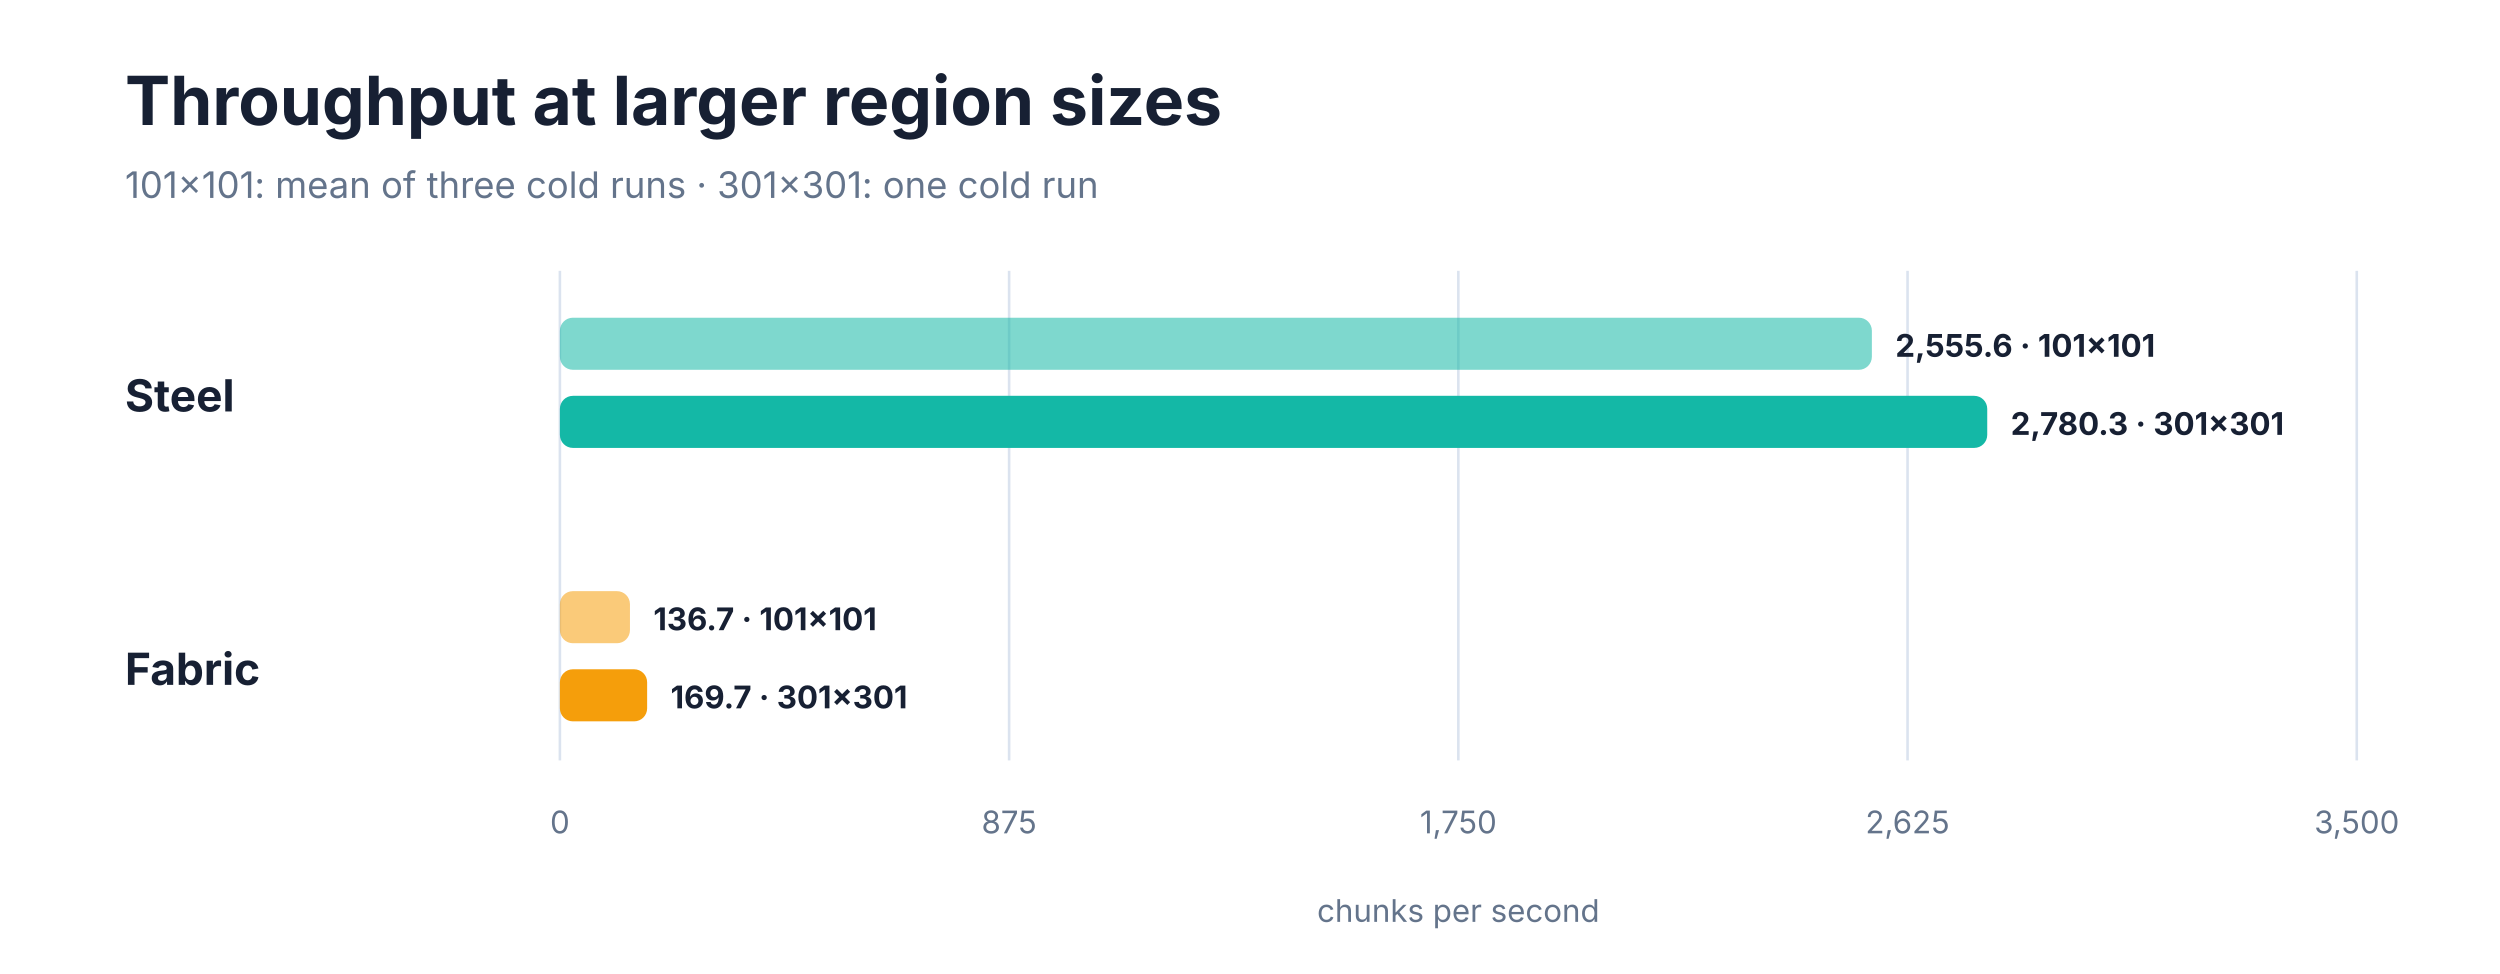
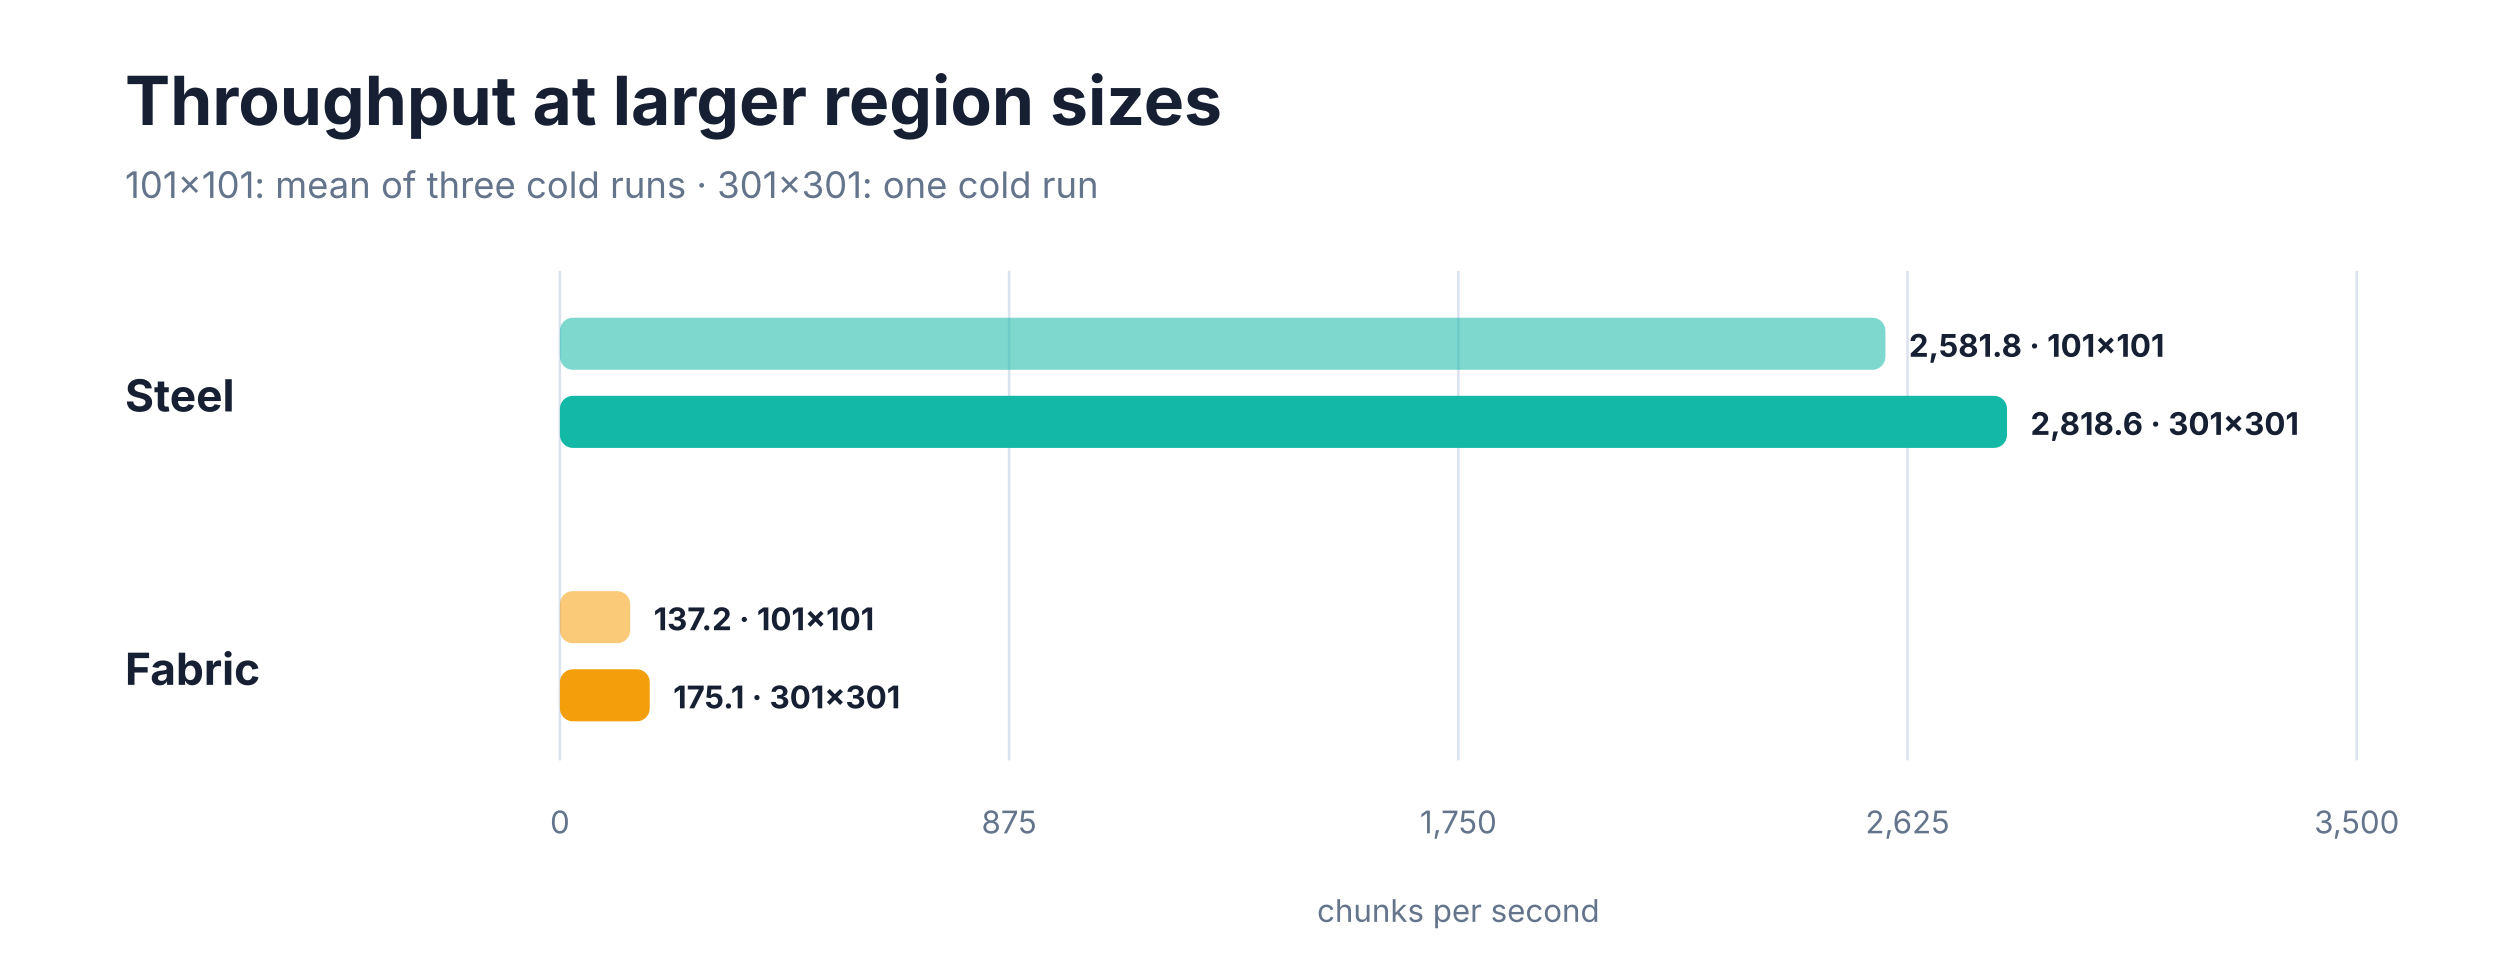
<svg xmlns="http://www.w3.org/2000/svg" viewBox="0 0 960 374" role="img">
  <style>
  text { font-family: Inter, ui-sans-serif, system-ui, sans-serif; fill: #172033; }
  .muted { fill: #64748b; }
  .grid { stroke: #dbe3ef; stroke-width: 1; }
  .track { fill: #edf2f7; }
  @media (prefers-color-scheme: dark) {
    text { fill: #edf3fb; }
    .muted { fill: #9aacbf; }
    .grid { stroke: #334155; }
    .track { fill: #1e293b; }
  }
</style>
  <text x="48" y="48" font-size="26" font-weight="700">Throughput at larger region sizes</text>
  <text x="48" y="76" font-size="14" class="muted">101×101: mean of three cold runs · 301×301: one cold run</text>
  <line x1="215" y1="104" x2="215" y2="292" class="grid" />
  <text x="215" y="320" text-anchor="middle" font-size="12" class="muted">0</text>
  <line x1="387.5" y1="104" x2="387.5" y2="292" class="grid" />
  <text x="387.5" y="320" text-anchor="middle" font-size="12" class="muted">875</text>
  <line x1="560" y1="104" x2="560" y2="292" class="grid" />
  <text x="560" y="320" text-anchor="middle" font-size="12" class="muted">1,750</text>
  <line x1="732.5" y1="104" x2="732.5" y2="292" class="grid" />
  <text x="732.5" y="320" text-anchor="middle" font-size="12" class="muted">2,625</text>
  <line x1="905" y1="104" x2="905" y2="292" class="grid" />
  <text x="905" y="320" text-anchor="middle" font-size="12" class="muted">3,500</text>
  <text x="48" y="158" font-size="17" font-weight="650">Steel</text>
-   <rect x="215" y="122" width="503.8" height="20" rx="5" fill="#14b8a6" opacity="0.55" />
-   <text x="727.8" y="137" text-anchor="start" font-size="12" font-weight="650">2,555.6 · 101×101</text>
-   <rect x="215" y="152" width="548.1" height="20" rx="5" fill="#14b8a6" opacity="1" />
-   <text x="772.1" y="167" text-anchor="start" font-size="12" font-weight="650">2,780.3 · 301×301</text>
+   <rect x="215" y="122" width="509.0" height="20" rx="5" fill="#14b8a6" opacity="0.55" />
+   <text x="733.0" y="137" text-anchor="start" font-size="12" font-weight="650">2,581.8 · 101×101</text>
+   <rect x="215" y="152" width="555.7" height="20" rx="5" fill="#14b8a6" opacity="1" />
+   <text x="779.7" y="167" text-anchor="start" font-size="12" font-weight="650">2,818.6 · 301×301</text>
  <text x="48" y="263" font-size="17" font-weight="650">Fabric</text>
-   <rect x="215" y="227" width="26.9" height="20" rx="5" fill="#f59e0b" opacity="0.55" />
-   <text x="250.9" y="242" text-anchor="start" font-size="12" font-weight="650">136.7 · 101×101</text>
-   <rect x="215" y="257" width="33.5" height="20" rx="5" fill="#f59e0b" opacity="1" />
-   <text x="257.5" y="272" text-anchor="start" font-size="12" font-weight="650">169.7 · 301×301</text>
+   <rect x="215" y="227" width="27.0" height="20" rx="5" fill="#f59e0b" opacity="0.55" />
+   <text x="251.0" y="242" text-anchor="start" font-size="12" font-weight="650">137.2 · 101×101</text>
+   <rect x="215" y="257" width="34.5" height="20" rx="5" fill="#f59e0b" opacity="1" />
+   <text x="258.5" y="272" text-anchor="start" font-size="12" font-weight="650">175.1 · 301×301</text>
  <text x="560" y="354" text-anchor="middle" font-size="12" class="muted">chunks per second</text>
</svg>
